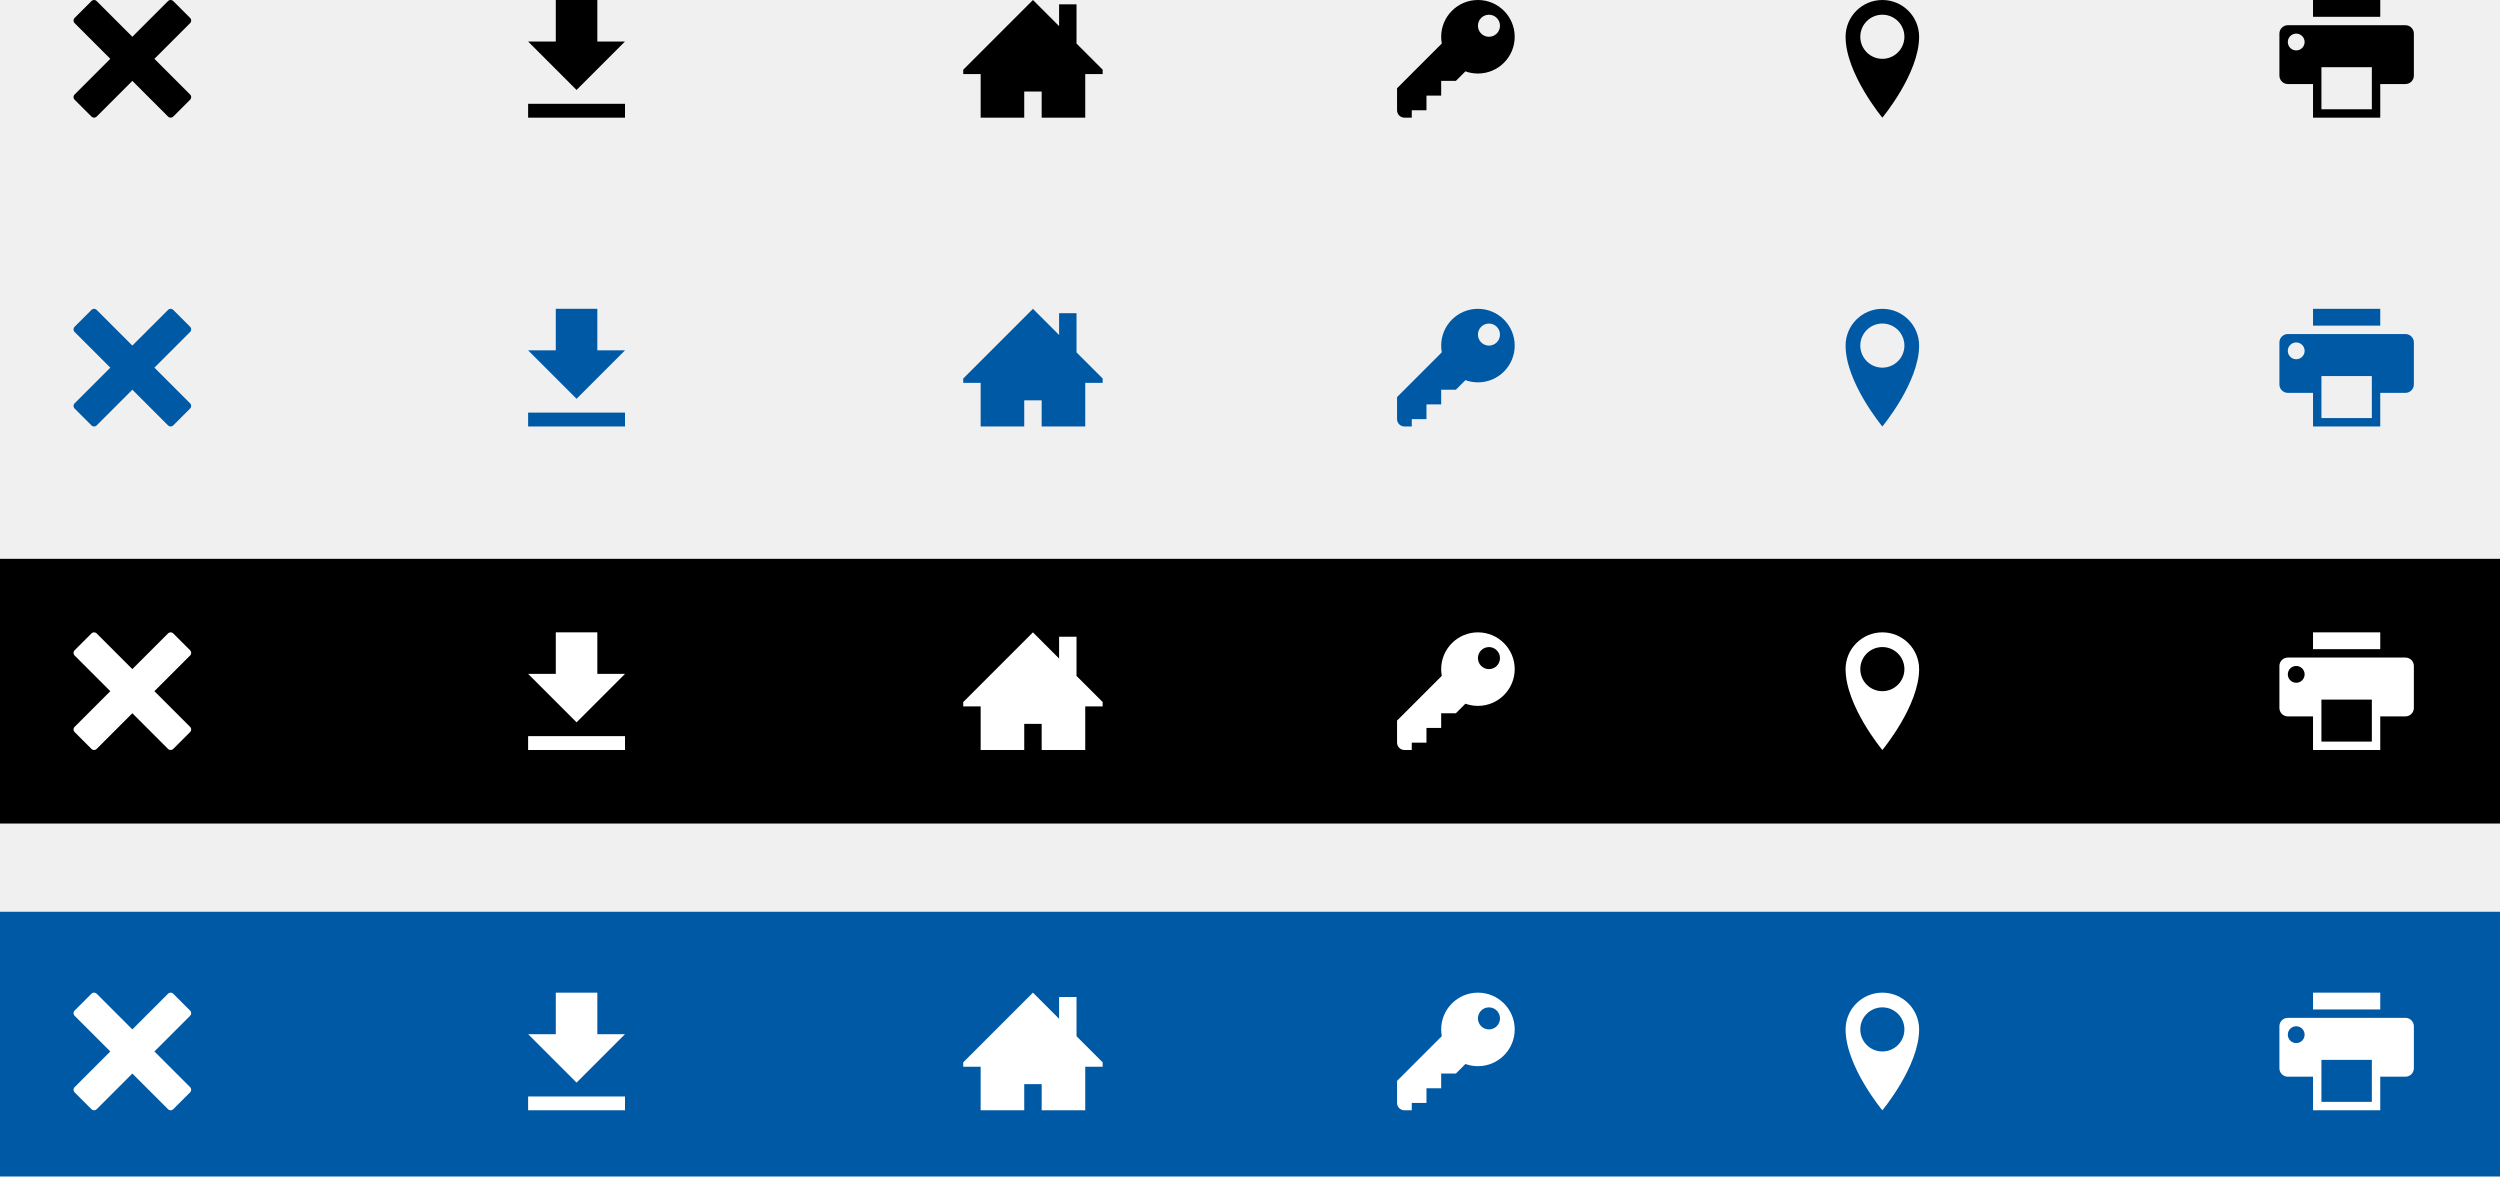
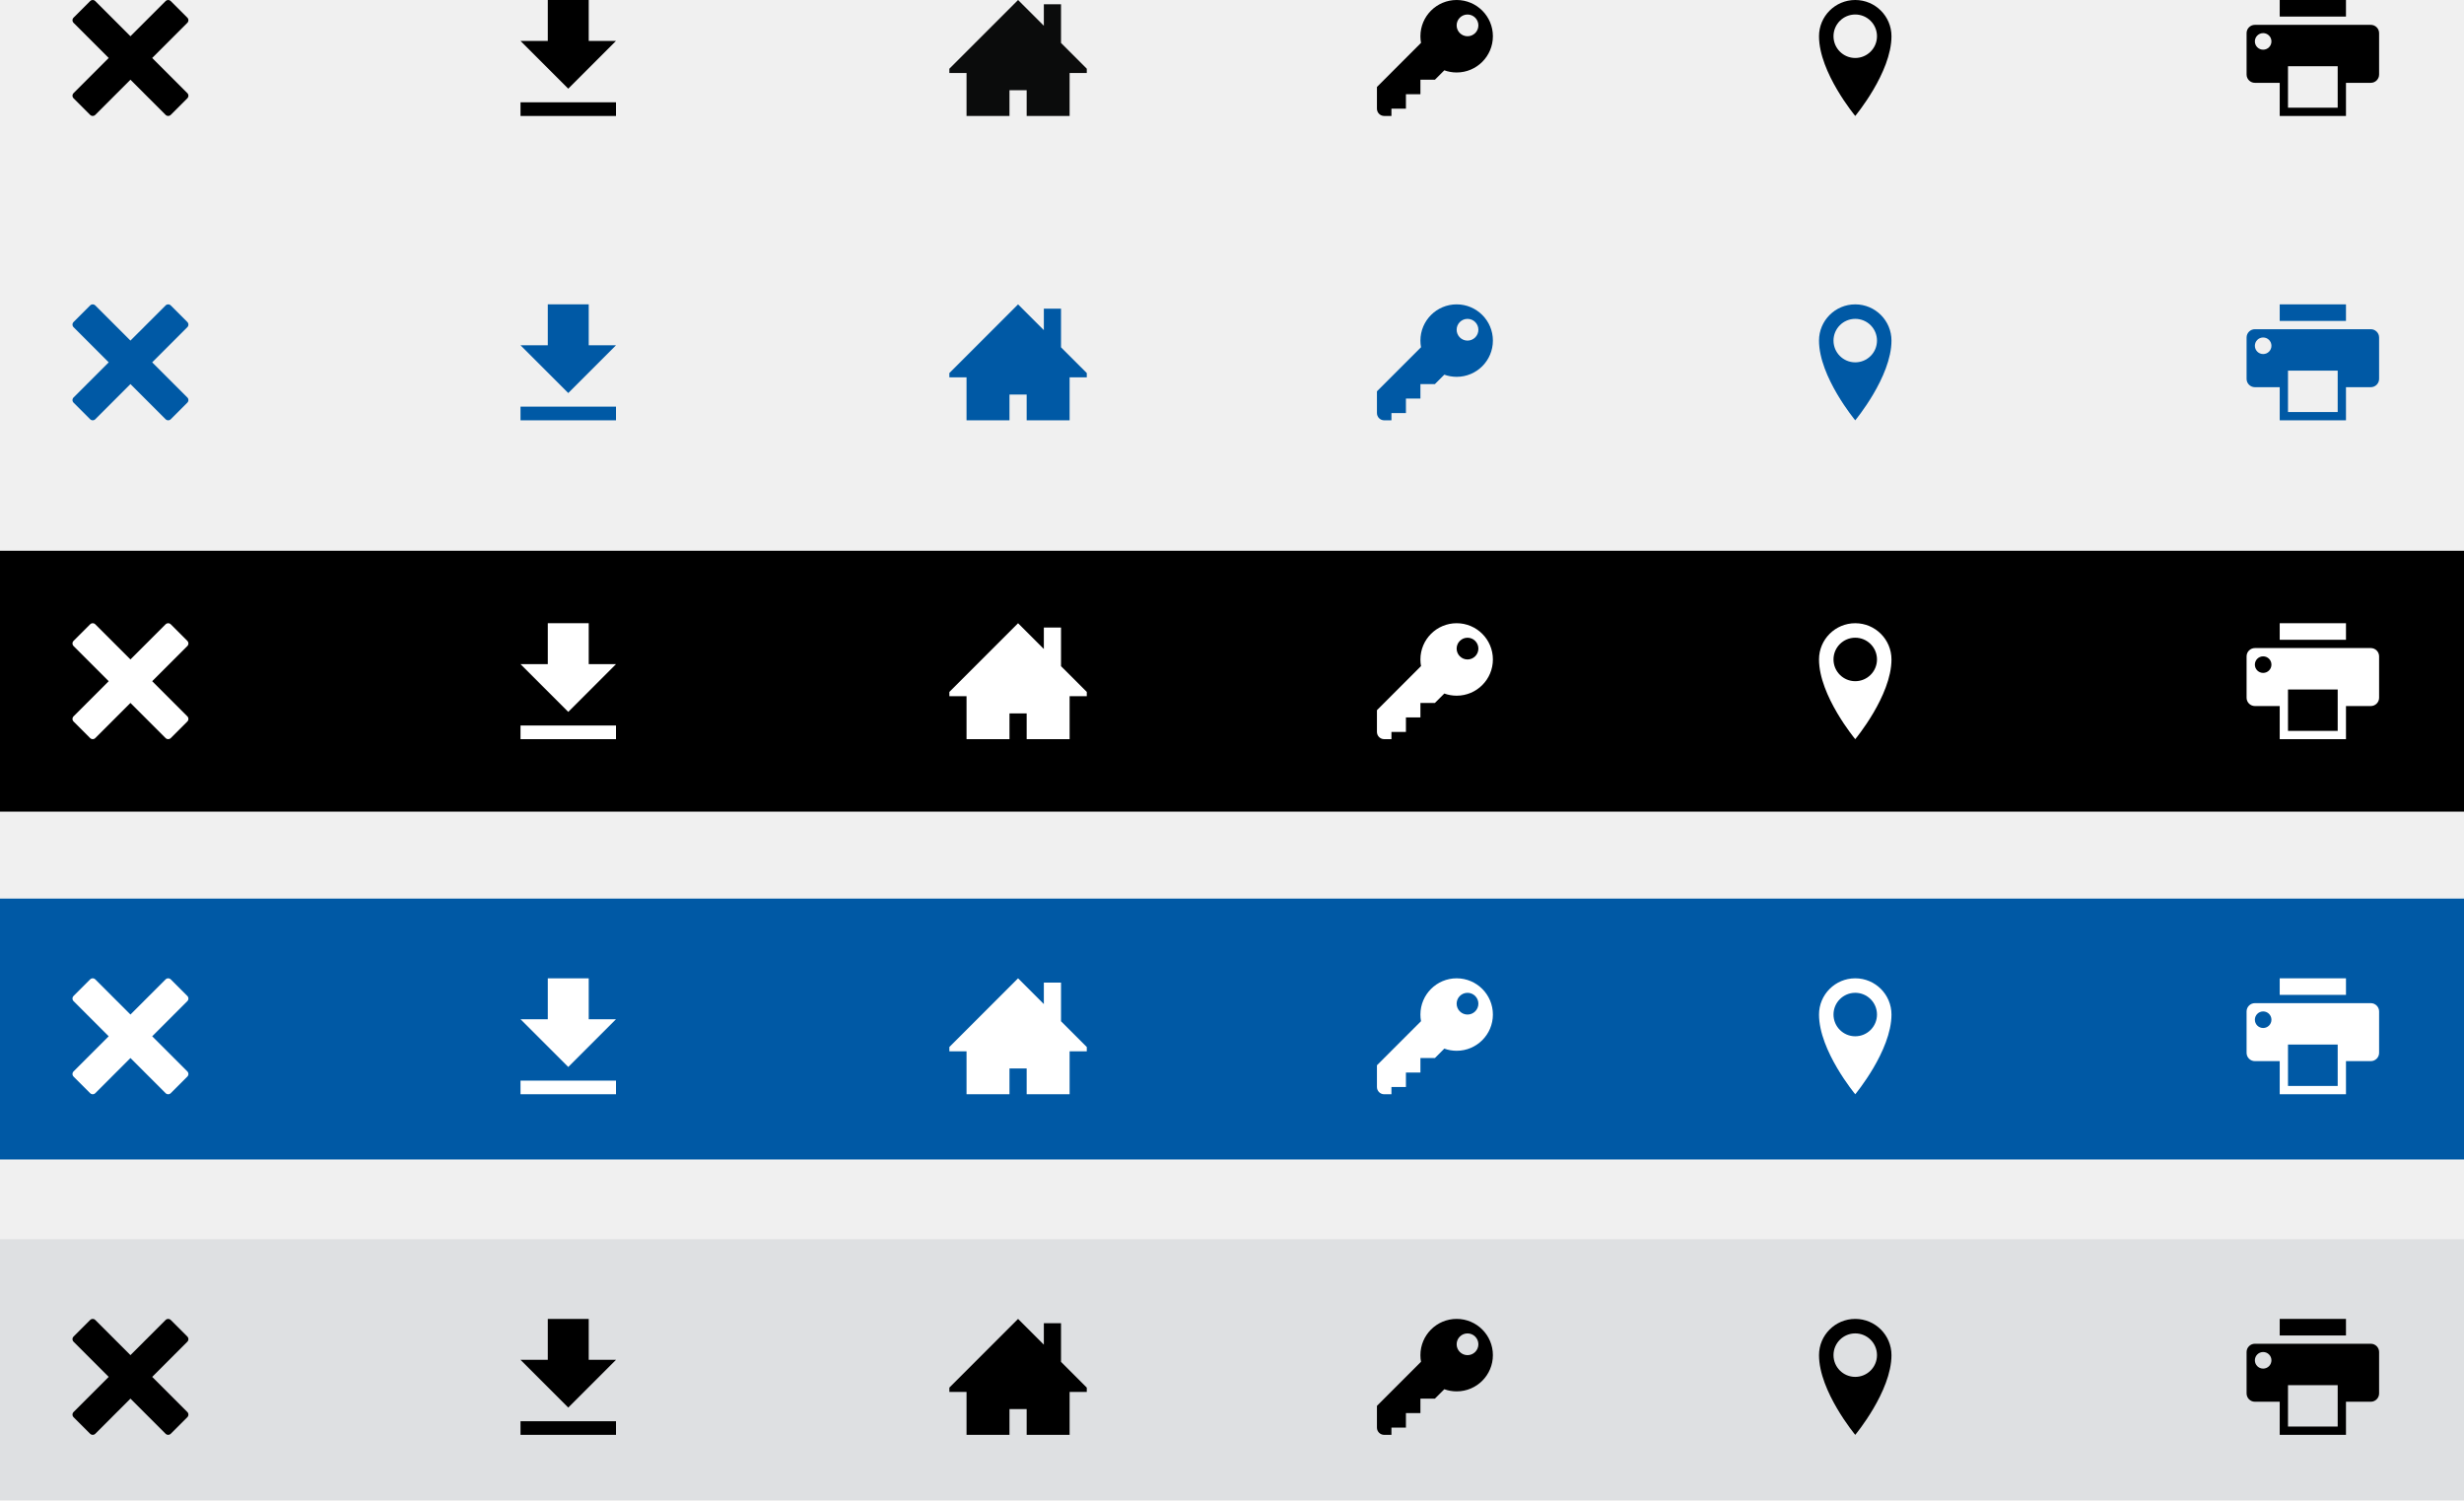
- <svg xmlns="http://www.w3.org/2000/svg" width="340px" height="160px" viewBox="0 0 340 160" version="1.1">
+ <svg xmlns="http://www.w3.org/2000/svg" width="340px" height="207px" viewBox="0 0 340 207" version="1.1">
  <defs />
  <g id="Page-1" stroke="none" stroke-width="1" fill="none" fill-rule="evenodd">
-     <g id="Group-2">
-       <g id="black" transform="translate(10, 0)" fill="#000000">
-         <g id="cross">
+     <g id="icon-colour">
+       <g id="black" transform="translate(10, 0)">
+         <g id="cross" fill="#000000">
          <path d="M15.854,12.854 L15.854,12.854 L11,8 L15.854,3.146 L15.854,3.146 C15.906,3.093 15.944,3.032 15.968,2.967 C16.035,2.789 15.997,2.582 15.854,2.439 L13.561,0.146 C13.418,0.003 13.21,-0.034 13.032,0.032 C12.967,0.056 12.906,0.094 12.854,0.146 L12.854,0.146 L8,4.999 L3.146,0.146 L3.146,0.146 C3.093,0.094 3.032,0.056 2.967,0.032 C2.789,-0.035 2.582,0.003 2.439,0.146 L0.146,2.439 C0.003,2.582 -0.034,2.79 0.032,2.967 C0.056,3.032 0.094,3.093 0.146,3.146 L0.146,3.146 L5,8 L0.146,12.854 L0.146,12.854 C0.094,12.906 0.056,12.967 0.032,13.032 C-0.035,13.21 0.003,13.418 0.146,13.561 L2.439,15.854 C2.582,15.997 2.79,16.034 2.967,15.968 C3.032,15.944 3.093,15.906 3.146,15.854 L3.146,15.854 L8,11 L12.854,15.854 L12.854,15.854 C12.906,15.906 12.967,15.944 13.032,15.968 C13.21,16.035 13.418,15.997 13.561,15.854 L15.854,13.561 C15.997,13.418 16.035,13.21 15.968,13.032 C15.944,12.967 15.906,12.906 15.854,12.854 L15.854,12.854 Z" id="Shape" />
        </g>
-         <g id="download-button" transform="translate(61, 0)">
+         <g id="download-button" transform="translate(61, 0)" fill="#000000">
          <path d="M14,5.647 L10.236,5.647 L10.236,0 L4.588,0 L4.588,5.647 L0.824,5.647 L7.412,12.235 L14,5.647 L14,5.647 Z M0.824,14.117 L0.824,16 L14.001,16 L14.001,14.117 L0.824,14.117 L0.824,14.117 Z" id="Shape" />
        </g>
-         <g id="home3" transform="translate(121, 0)">
+         <g id="home3" transform="translate(121, 0)" fill="#0B0C0C">
          <polygon id="Shape" points="18.963 9.481 15.407 5.926 15.407 0.593 13.037 0.593 13.037 3.556 9.481 0 0 9.481 0 10.074 2.37 10.074 2.37 16 8.296 16 8.296 12.444 10.667 12.444 10.667 16 16.593 16 16.593 10.074 18.963 10.074" />
        </g>
-         <g id="key" transform="translate(180, 0)">
+         <g id="key" transform="translate(180, 0)" fill="#000000">
          <path d="M11,0 C8.239,0 6,2.239 6,5 C6,5.313 6.029,5.619 6.084,5.916 L0,12 L0,15 C0,15.553 0.448,16 1,16 L2,16 L2,15 L4,15 L4,13 L6,13 L6,11 L8,11 L9.297,9.703 C9.829,9.895 10.402,10 11,10 C13.761,10 16,7.761 16,5 C16,2.239 13.761,0 11,0 Z M12.498,5.002 C11.669,5.002 10.998,4.33 10.998,3.502 C10.998,2.674 11.669,2.002 12.498,2.002 C13.326,2.002 13.998,2.674 13.998,3.502 C13.998,4.33 13.326,5.002 12.498,5.002 Z" id="Shape" />
        </g>
-         <g id="location" transform="translate(241, 0)">
+         <g id="location" transform="translate(241, 0)" fill="#000000">
          <path d="M5,0 C2.239,0 0,2.239 0,5 C0,10 5,16 5,16 C5,16 10,10 10,5 C10,2.239 7.761,0 5,0 Z M5,8 C3.343,8 2,6.657 2,5 C2,3.343 3.343,2 5,2 C6.657,2 8,3.343 8,5 C8,6.657 6.657,8 5,8 Z" id="Shape" />
        </g>
-         <g id="printer" transform="translate(300, 0)">
+         <g id="printer" transform="translate(300, 0)" fill="#000000">
          <g id="Group">
            <polygon id="Shape" points="4.571 0 13.714 0 13.714 2.286 4.571 2.286" />
            <path d="M17.143,3.429 L1.143,3.429 C0.514,3.429 0,3.943 0,4.571 L0,10.286 C0,10.914 0.514,11.429 1.143,11.429 L4.571,11.429 L4.571,16 L13.714,16 L13.714,11.429 L17.143,11.429 C17.771,11.429 18.286,10.914 18.286,10.286 L18.286,4.571 C18.286,3.943 17.771,3.429 17.143,3.429 Z M2.286,6.857 C1.654,6.857 1.143,6.346 1.143,5.714 C1.143,5.083 1.654,4.571 2.286,4.571 C2.917,4.571 3.429,5.083 3.429,5.714 C3.429,6.346 2.917,6.857 2.286,6.857 Z M12.571,14.857 L5.714,14.857 L5.714,9.143 L12.571,9.143 L12.571,14.857 Z" id="Shape" />
          </g>
        </g>
      </g>
      <g id="blue" transform="translate(10, 42)" fill="#0059A5">
        <g id="cross">
          <path d="M15.854,12.854 L15.854,12.854 L11,8 L15.854,3.146 L15.854,3.146 C15.906,3.093 15.944,3.032 15.968,2.967 C16.035,2.789 15.997,2.582 15.854,2.439 L13.561,0.146 C13.418,0.003 13.21,-0.034 13.032,0.032 C12.967,0.056 12.906,0.094 12.854,0.146 L12.854,0.146 L8,4.999 L3.146,0.146 L3.146,0.146 C3.093,0.094 3.032,0.056 2.967,0.032 C2.789,-0.035 2.582,0.003 2.439,0.146 L0.146,2.439 C0.003,2.582 -0.034,2.79 0.032,2.967 C0.056,3.032 0.094,3.093 0.146,3.146 L0.146,3.146 L5,8 L0.146,12.854 L0.146,12.854 C0.094,12.906 0.056,12.967 0.032,13.032 C-0.035,13.21 0.003,13.418 0.146,13.561 L2.439,15.854 C2.582,15.997 2.79,16.034 2.967,15.968 C3.032,15.944 3.093,15.906 3.146,15.854 L3.146,15.854 L8,11 L12.854,15.854 L12.854,15.854 C12.906,15.906 12.967,15.944 13.032,15.968 C13.21,16.035 13.418,15.997 13.561,15.854 L15.854,13.561 C15.997,13.418 16.035,13.21 15.968,13.032 C15.944,12.967 15.906,12.906 15.854,12.854 L15.854,12.854 Z" id="Shape" />
        </g>
        <g id="download-button" transform="translate(61, 0)">
          <path d="M14,5.647 L10.236,5.647 L10.236,0 L4.588,0 L4.588,5.647 L0.824,5.647 L7.412,12.235 L14,5.647 L14,5.647 Z M0.824,14.117 L0.824,16 L14.001,16 L14.001,14.117 L0.824,14.117 L0.824,14.117 Z" id="Shape" />
        </g>
        <g id="home3" transform="translate(121, 0)">
          <polygon id="Shape" points="18.963 9.481 15.407 5.926 15.407 0.593 13.037 0.593 13.037 3.556 9.481 0 0 9.481 0 10.074 2.37 10.074 2.37 16 8.296 16 8.296 12.444 10.667 12.444 10.667 16 16.593 16 16.593 10.074 18.963 10.074" />
        </g>
        <g id="key" transform="translate(180, 0)">
          <path d="M11,0 C8.239,0 6,2.239 6,5 C6,5.313 6.029,5.619 6.084,5.916 L0,12 L0,15 C0,15.553 0.448,16 1,16 L2,16 L2,15 L4,15 L4,13 L6,13 L6,11 L8,11 L9.297,9.703 C9.829,9.895 10.402,10 11,10 C13.761,10 16,7.761 16,5 C16,2.239 13.761,0 11,0 Z M12.498,5.002 C11.669,5.002 10.998,4.33 10.998,3.502 C10.998,2.674 11.669,2.002 12.498,2.002 C13.326,2.002 13.998,2.674 13.998,3.502 C13.998,4.33 13.326,5.002 12.498,5.002 Z" id="Shape" />
        </g>
        <g id="location" transform="translate(241, 0)">
          <path d="M5,0 C2.239,0 0,2.239 0,5 C0,10 5,16 5,16 C5,16 10,10 10,5 C10,2.239 7.761,0 5,0 Z M5,8 C3.343,8 2,6.657 2,5 C2,3.343 3.343,2 5,2 C6.657,2 8,3.343 8,5 C8,6.657 6.657,8 5,8 Z" id="Shape" />
        </g>
        <g id="printer" transform="translate(300, 0)">
          <g id="Group">
            <polygon id="Shape" points="4.571 0 13.714 0 13.714 2.286 4.571 2.286" />
            <path d="M17.143,3.429 L1.143,3.429 C0.514,3.429 0,3.943 0,4.571 L0,10.286 C0,10.914 0.514,11.429 1.143,11.429 L4.571,11.429 L4.571,16 L13.714,16 L13.714,11.429 L17.143,11.429 C17.771,11.429 18.286,10.914 18.286,10.286 L18.286,4.571 C18.286,3.943 17.771,3.429 17.143,3.429 Z M2.286,6.857 C1.654,6.857 1.143,6.346 1.143,5.714 C1.143,5.083 1.654,4.571 2.286,4.571 C2.917,4.571 3.429,5.083 3.429,5.714 C3.429,6.346 2.917,6.857 2.286,6.857 Z M12.571,14.857 L5.714,14.857 L5.714,9.143 L12.571,9.143 L12.571,14.857 Z" id="Shape" />
          </g>
        </g>
      </g>
      <g id="black-bg" transform="translate(0, 76)">
        <rect id="Rectangle" fill="#000000" x="0" y="0" width="340" height="36" />
        <g id="cross" transform="translate(10, 10)" fill="#FFFFFF">
          <path d="M15.854,12.854 L15.854,12.854 L11,8 L15.854,3.146 L15.854,3.146 C15.906,3.093 15.944,3.032 15.968,2.967 C16.035,2.789 15.997,2.582 15.854,2.439 L13.561,0.146 C13.418,0.003 13.21,-0.034 13.032,0.032 C12.967,0.056 12.906,0.094 12.854,0.146 L12.854,0.146 L8,4.999 L3.146,0.146 L3.146,0.146 C3.093,0.094 3.032,0.056 2.967,0.032 C2.789,-0.035 2.582,0.003 2.439,0.146 L0.146,2.439 C0.003,2.582 -0.034,2.79 0.032,2.967 C0.056,3.032 0.094,3.093 0.146,3.146 L0.146,3.146 L5,8 L0.146,12.854 L0.146,12.854 C0.094,12.906 0.056,12.967 0.032,13.032 C-0.035,13.21 0.003,13.418 0.146,13.561 L2.439,15.854 C2.582,15.997 2.79,16.034 2.967,15.968 C3.032,15.944 3.093,15.906 3.146,15.854 L3.146,15.854 L8,11 L12.854,15.854 L12.854,15.854 C12.906,15.906 12.967,15.944 13.032,15.968 C13.21,16.035 13.418,15.997 13.561,15.854 L15.854,13.561 C15.997,13.418 16.035,13.21 15.968,13.032 C15.944,12.967 15.906,12.906 15.854,12.854 L15.854,12.854 Z" id="Shape" />
        </g>
        <g id="download-button" transform="translate(71, 10)" fill="#FFFFFF">
          <path d="M14,5.647 L10.236,5.647 L10.236,0 L4.588,0 L4.588,5.647 L0.824,5.647 L7.412,12.235 L14,5.647 L14,5.647 Z M0.824,14.117 L0.824,16 L14.001,16 L14.001,14.117 L0.824,14.117 L0.824,14.117 Z" id="Shape" />
        </g>
        <g id="home3" transform="translate(131, 10)" fill="#FFFFFF">
          <polygon id="Shape" points="18.963 9.481 15.407 5.926 15.407 0.593 13.037 0.593 13.037 3.556 9.481 0 0 9.481 0 10.074 2.37 10.074 2.37 16 8.296 16 8.296 12.444 10.667 12.444 10.667 16 16.593 16 16.593 10.074 18.963 10.074" />
        </g>
        <g id="key" transform="translate(190, 10)" fill="#FFFFFF">
          <path d="M11,0 C8.239,0 6,2.239 6,5 C6,5.313 6.029,5.619 6.084,5.916 L0,12 L0,15 C0,15.553 0.448,16 1,16 L2,16 L2,15 L4,15 L4,13 L6,13 L6,11 L8,11 L9.297,9.703 C9.829,9.895 10.402,10 11,10 C13.761,10 16,7.761 16,5 C16,2.239 13.761,0 11,0 Z M12.498,5.002 C11.669,5.002 10.998,4.33 10.998,3.502 C10.998,2.674 11.669,2.002 12.498,2.002 C13.326,2.002 13.998,2.674 13.998,3.502 C13.998,4.33 13.326,5.002 12.498,5.002 Z" id="Shape" />
        </g>
        <g id="location" transform="translate(251, 10)" fill="#FFFFFF">
          <path d="M5,0 C2.239,0 0,2.239 0,5 C0,10 5,16 5,16 C5,16 10,10 10,5 C10,2.239 7.761,0 5,0 Z M5,8 C3.343,8 2,6.657 2,5 C2,3.343 3.343,2 5,2 C6.657,2 8,3.343 8,5 C8,6.657 6.657,8 5,8 Z" id="Shape" />
        </g>
        <g id="printer" transform="translate(310, 10)" fill="#FFFFFF">
          <g id="Group">
            <polygon id="Shape" points="4.571 0 13.714 0 13.714 2.286 4.571 2.286" />
            <path d="M17.143,3.429 L1.143,3.429 C0.514,3.429 0,3.943 0,4.571 L0,10.286 C0,10.914 0.514,11.429 1.143,11.429 L4.571,11.429 L4.571,16 L13.714,16 L13.714,11.429 L17.143,11.429 C17.771,11.429 18.286,10.914 18.286,10.286 L18.286,4.571 C18.286,3.943 17.771,3.429 17.143,3.429 Z M2.286,6.857 C1.654,6.857 1.143,6.346 1.143,5.714 C1.143,5.083 1.654,4.571 2.286,4.571 C2.917,4.571 3.429,5.083 3.429,5.714 C3.429,6.346 2.917,6.857 2.286,6.857 Z M12.571,14.857 L5.714,14.857 L5.714,9.143 L12.571,9.143 L12.571,14.857 Z" id="Shape" />
          </g>
        </g>
      </g>
      <g id="blue-bg" transform="translate(0, 124)">
        <rect id="Rectangle" fill="#0059A5" x="0" y="0" width="340" height="36" />
        <g id="cross" transform="translate(10, 11)" fill="#FFFFFF">
          <path d="M15.854,12.854 L15.854,12.854 L11,8 L15.854,3.146 L15.854,3.146 C15.906,3.093 15.944,3.032 15.968,2.967 C16.035,2.789 15.997,2.582 15.854,2.439 L13.561,0.146 C13.418,0.003 13.21,-0.034 13.032,0.032 C12.967,0.056 12.906,0.094 12.854,0.146 L12.854,0.146 L8,4.999 L3.146,0.146 L3.146,0.146 C3.093,0.094 3.032,0.056 2.967,0.032 C2.789,-0.035 2.582,0.003 2.439,0.146 L0.146,2.439 C0.003,2.582 -0.034,2.79 0.032,2.967 C0.056,3.032 0.094,3.093 0.146,3.146 L0.146,3.146 L5,8 L0.146,12.854 L0.146,12.854 C0.094,12.906 0.056,12.967 0.032,13.032 C-0.035,13.21 0.003,13.418 0.146,13.561 L2.439,15.854 C2.582,15.997 2.79,16.034 2.967,15.968 C3.032,15.944 3.093,15.906 3.146,15.854 L3.146,15.854 L8,11 L12.854,15.854 L12.854,15.854 C12.906,15.906 12.967,15.944 13.032,15.968 C13.21,16.035 13.418,15.997 13.561,15.854 L15.854,13.561 C15.997,13.418 16.035,13.21 15.968,13.032 C15.944,12.967 15.906,12.906 15.854,12.854 L15.854,12.854 Z" id="Shape" />
        </g>
        <g id="download-button" transform="translate(71, 11)" fill="#FFFFFF">
          <path d="M14,5.647 L10.236,5.647 L10.236,0 L4.588,0 L4.588,5.647 L0.824,5.647 L7.412,12.235 L14,5.647 L14,5.647 Z M0.824,14.117 L0.824,16 L14.001,16 L14.001,14.117 L0.824,14.117 L0.824,14.117 Z" id="Shape" />
        </g>
        <g id="home3" transform="translate(131, 11)" fill="#FFFFFF">
          <polygon id="Shape" points="18.963 9.481 15.407 5.926 15.407 0.593 13.037 0.593 13.037 3.556 9.481 0 0 9.481 0 10.074 2.37 10.074 2.37 16 8.296 16 8.296 12.444 10.667 12.444 10.667 16 16.593 16 16.593 10.074 18.963 10.074" />
        </g>
        <g id="key" transform="translate(190, 11)" fill="#FFFFFF">
          <path d="M11,0 C8.239,0 6,2.239 6,5 C6,5.313 6.029,5.619 6.084,5.916 L0,12 L0,15 C0,15.553 0.448,16 1,16 L2,16 L2,15 L4,15 L4,13 L6,13 L6,11 L8,11 L9.297,9.703 C9.829,9.895 10.402,10 11,10 C13.761,10 16,7.761 16,5 C16,2.239 13.761,0 11,0 Z M12.498,5.002 C11.669,5.002 10.998,4.33 10.998,3.502 C10.998,2.674 11.669,2.002 12.498,2.002 C13.326,2.002 13.998,2.674 13.998,3.502 C13.998,4.33 13.326,5.002 12.498,5.002 Z" id="Shape" />
        </g>
        <g id="location" transform="translate(251, 11)" fill="#FFFFFF">
          <path d="M5,0 C2.239,0 0,2.239 0,5 C0,10 5,16 5,16 C5,16 10,10 10,5 C10,2.239 7.761,0 5,0 Z M5,8 C3.343,8 2,6.657 2,5 C2,3.343 3.343,2 5,2 C6.657,2 8,3.343 8,5 C8,6.657 6.657,8 5,8 Z" id="Shape" />
        </g>
        <g id="printer" transform="translate(310, 11)" fill="#FFFFFF">
          <g id="Group">
            <polygon id="Shape" points="4.571 0 13.714 0 13.714 2.286 4.571 2.286" />
            <path d="M17.143,3.429 L1.143,3.429 C0.514,3.429 0,3.943 0,4.571 L0,10.286 C0,10.914 0.514,11.429 1.143,11.429 L4.571,11.429 L4.571,16 L13.714,16 L13.714,11.429 L17.143,11.429 C17.771,11.429 18.286,10.914 18.286,10.286 L18.286,4.571 C18.286,3.943 17.771,3.429 17.143,3.429 Z M2.286,6.857 C1.654,6.857 1.143,6.346 1.143,5.714 C1.143,5.083 1.654,4.571 2.286,4.571 C2.917,4.571 3.429,5.083 3.429,5.714 C3.429,6.346 2.917,6.857 2.286,6.857 Z M12.571,14.857 L5.714,14.857 L5.714,9.143 L12.571,9.143 L12.571,14.857 Z" id="Shape" />
          </g>
        </g>
      </g>
+       <g id="grey-bg" transform="translate(0, 171)">
+         <rect id="Rectangle" fill="#DEE0E2" x="0" y="0" width="340" height="36" />
+         <g id="cross" transform="translate(10, 11)" fill="#000000">
+           <path d="M15.854,12.854 L15.854,12.854 L11,8 L15.854,3.146 L15.854,3.146 C15.906,3.093 15.944,3.032 15.968,2.967 C16.035,2.789 15.997,2.582 15.854,2.439 L13.561,0.146 C13.418,0.003 13.21,-0.034 13.032,0.032 C12.967,0.056 12.906,0.094 12.854,0.146 L12.854,0.146 L8,4.999 L3.146,0.146 L3.146,0.146 C3.093,0.094 3.032,0.056 2.967,0.032 C2.789,-0.035 2.582,0.003 2.439,0.146 L0.146,2.439 C0.003,2.582 -0.034,2.79 0.032,2.967 C0.056,3.032 0.094,3.093 0.146,3.146 L0.146,3.146 L5,8 L0.146,12.854 L0.146,12.854 C0.094,12.906 0.056,12.967 0.032,13.032 C-0.035,13.21 0.003,13.418 0.146,13.561 L2.439,15.854 C2.582,15.997 2.79,16.034 2.967,15.968 C3.032,15.944 3.093,15.906 3.146,15.854 L3.146,15.854 L8,11 L12.854,15.854 L12.854,15.854 C12.906,15.906 12.967,15.944 13.032,15.968 C13.21,16.035 13.418,15.997 13.561,15.854 L15.854,13.561 C15.997,13.418 16.035,13.21 15.968,13.032 C15.944,12.967 15.906,12.906 15.854,12.854 L15.854,12.854 Z" id="Shape" />
+         </g>
+         <g id="download-button" transform="translate(71, 11)" fill="#000000">
+           <path d="M14,5.647 L10.236,5.647 L10.236,0 L4.588,0 L4.588,5.647 L0.824,5.647 L7.412,12.235 L14,5.647 L14,5.647 Z M0.824,14.117 L0.824,16 L14.001,16 L14.001,14.117 L0.824,14.117 L0.824,14.117 Z" id="Shape" />
+         </g>
+         <g id="home3" transform="translate(131, 11)" fill="#000000">
+           <polygon id="Shape" points="18.963 9.481 15.407 5.926 15.407 0.593 13.037 0.593 13.037 3.556 9.481 0 0 9.481 0 10.074 2.37 10.074 2.37 16 8.296 16 8.296 12.444 10.667 12.444 10.667 16 16.593 16 16.593 10.074 18.963 10.074" />
+         </g>
+         <g id="key" transform="translate(190, 11)" fill="#000000">
+           <path d="M11,0 C8.239,0 6,2.239 6,5 C6,5.313 6.029,5.619 6.084,5.916 L0,12 L0,15 C0,15.553 0.448,16 1,16 L2,16 L2,15 L4,15 L4,13 L6,13 L6,11 L8,11 L9.297,9.703 C9.829,9.895 10.402,10 11,10 C13.761,10 16,7.761 16,5 C16,2.239 13.761,0 11,0 Z M12.498,5.002 C11.669,5.002 10.998,4.33 10.998,3.502 C10.998,2.674 11.669,2.002 12.498,2.002 C13.326,2.002 13.998,2.674 13.998,3.502 C13.998,4.33 13.326,5.002 12.498,5.002 Z" id="Shape" />
+         </g>
+         <g id="location" transform="translate(251, 11)" fill="#000000">
+           <path d="M5,0 C2.239,0 0,2.239 0,5 C0,10 5,16 5,16 C5,16 10,10 10,5 C10,2.239 7.761,0 5,0 Z M5,8 C3.343,8 2,6.657 2,5 C2,3.343 3.343,2 5,2 C6.657,2 8,3.343 8,5 C8,6.657 6.657,8 5,8 Z" id="Shape" />
+         </g>
+         <g id="printer" transform="translate(310, 11)" fill="#000000">
+           <g id="Group">
+             <polygon id="Shape" points="4.571 0 13.714 0 13.714 2.286 4.571 2.286" />
+             <path d="M17.143,3.429 L1.143,3.429 C0.514,3.429 0,3.943 0,4.571 L0,10.286 C0,10.914 0.514,11.429 1.143,11.429 L4.571,11.429 L4.571,16 L13.714,16 L13.714,11.429 L17.143,11.429 C17.771,11.429 18.286,10.914 18.286,10.286 L18.286,4.571 C18.286,3.943 17.771,3.429 17.143,3.429 Z M2.286,6.857 C1.654,6.857 1.143,6.346 1.143,5.714 C1.143,5.083 1.654,4.571 2.286,4.571 C2.917,4.571 3.429,5.083 3.429,5.714 C3.429,6.346 2.917,6.857 2.286,6.857 Z M12.571,14.857 L5.714,14.857 L5.714,9.143 L12.571,9.143 L12.571,14.857 Z" id="Shape" />
+           </g>
+         </g>
+       </g>
    </g>
  </g>
</svg>
